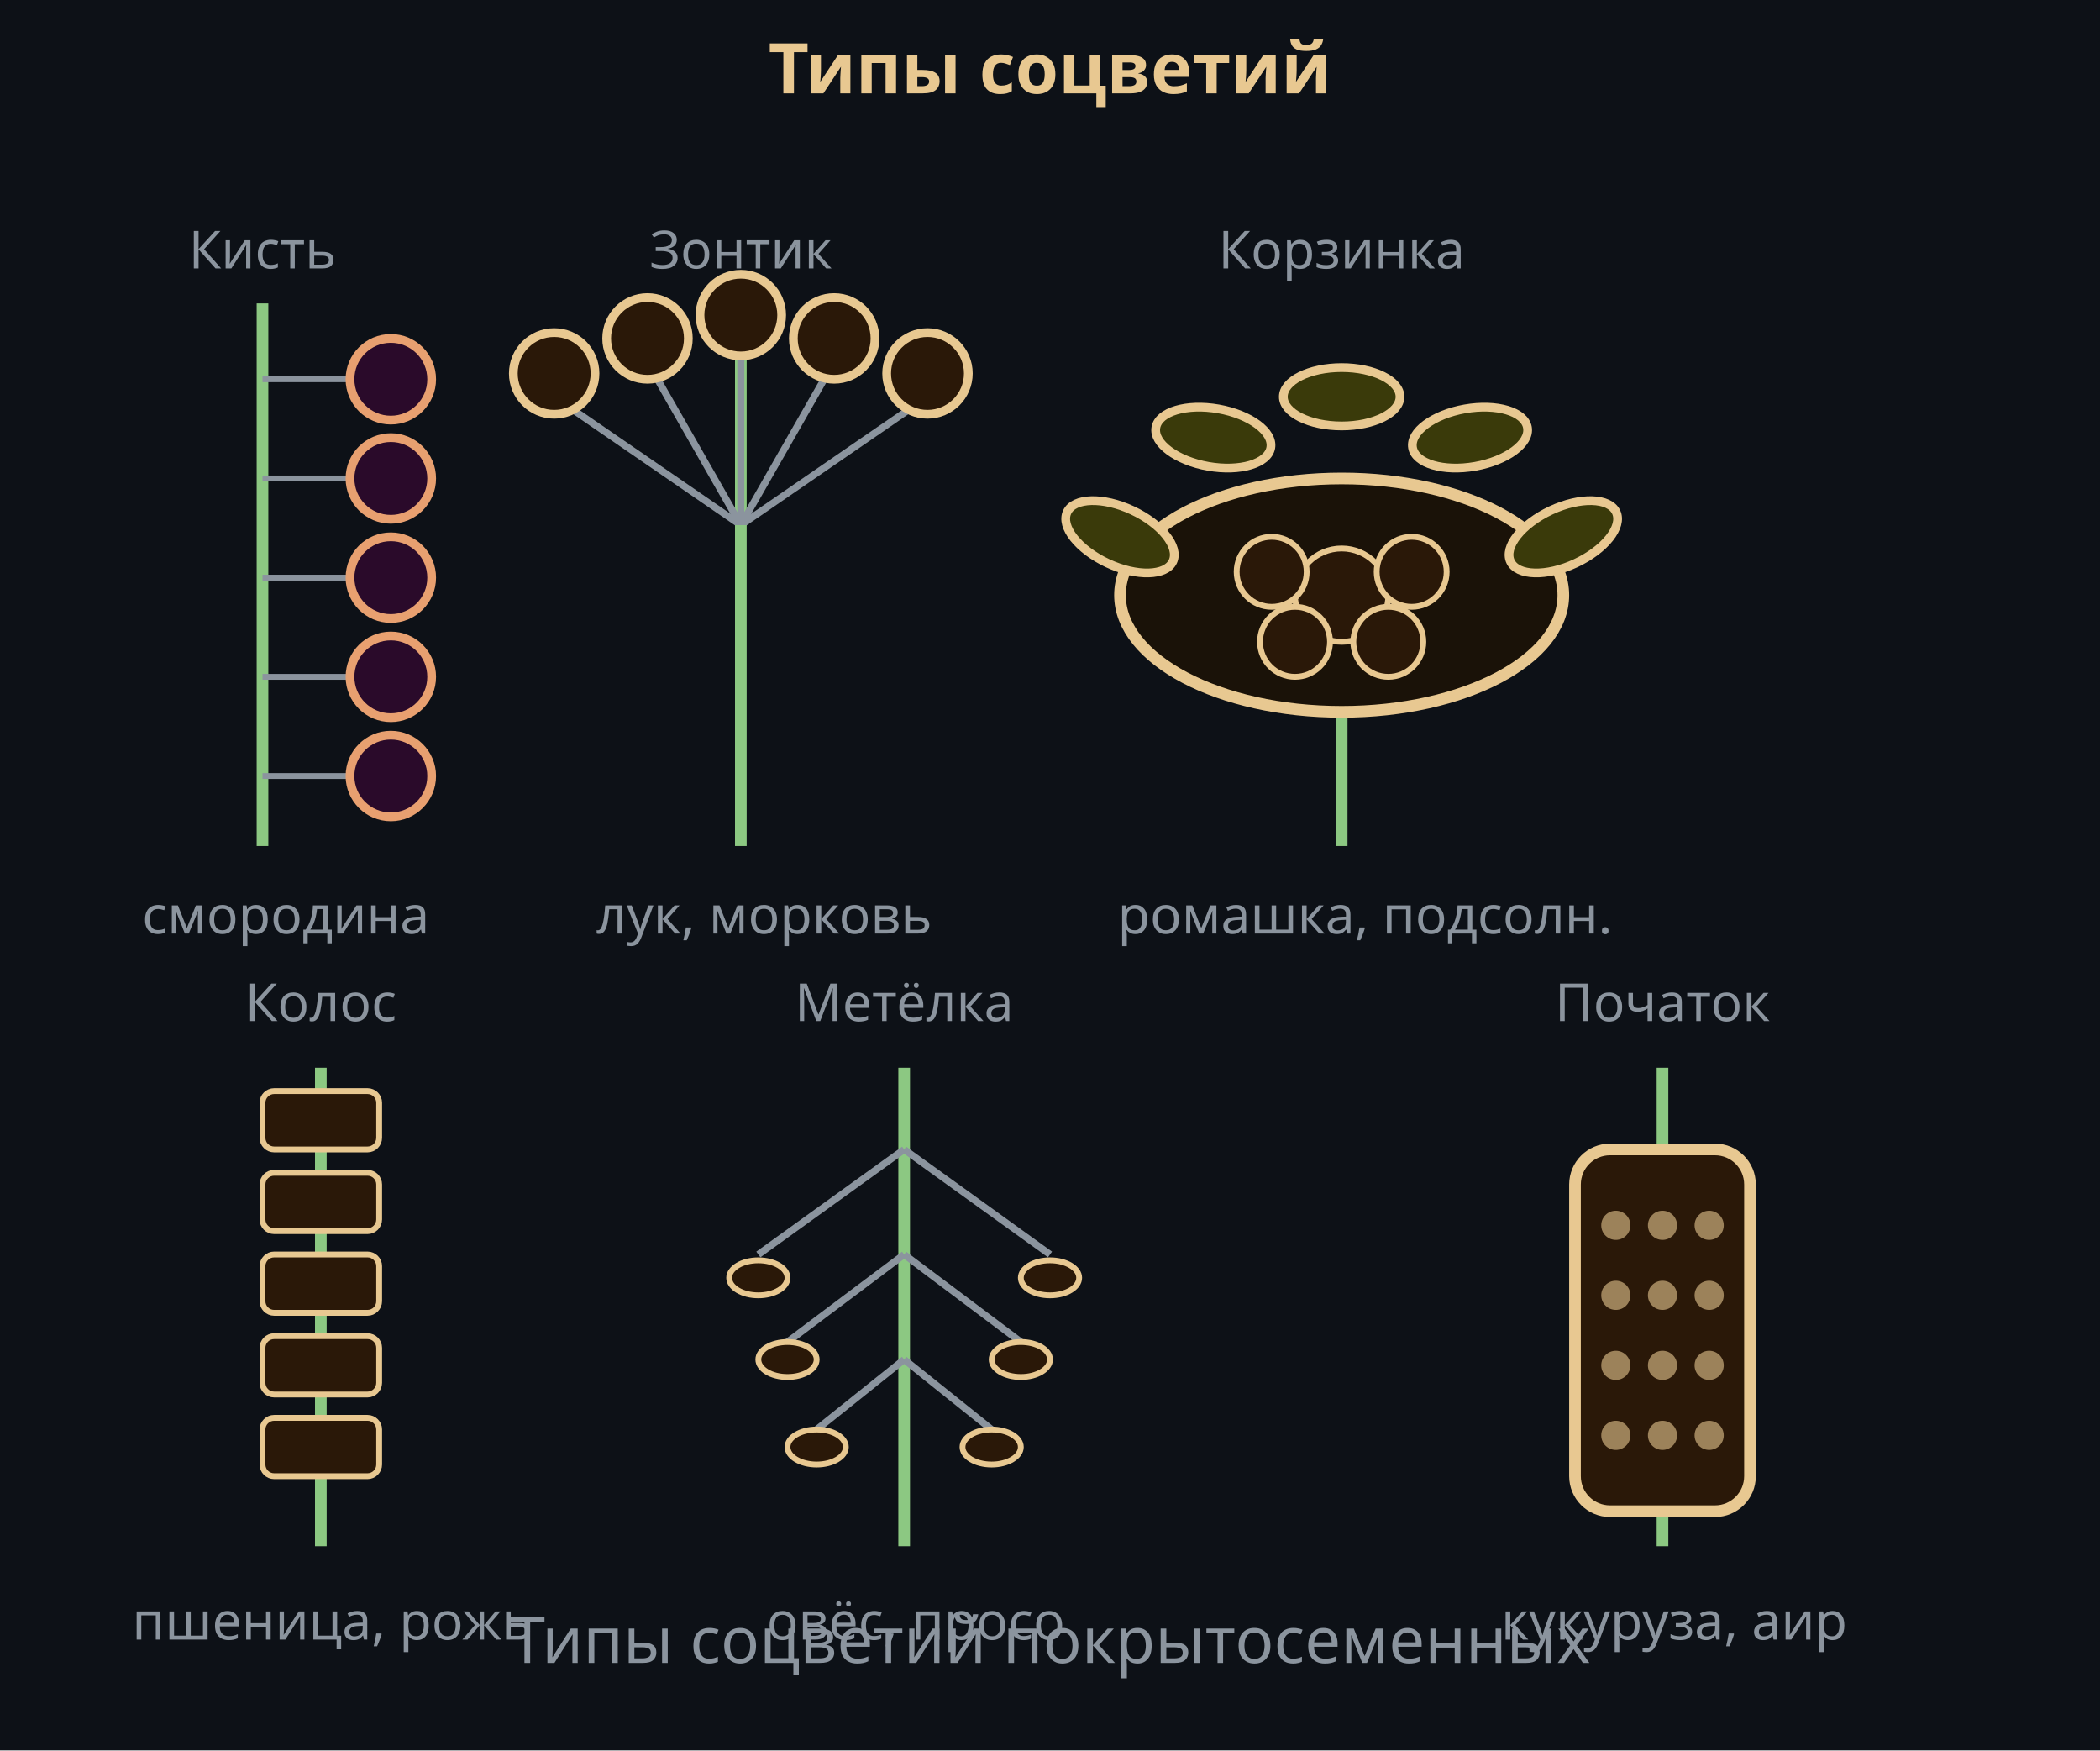
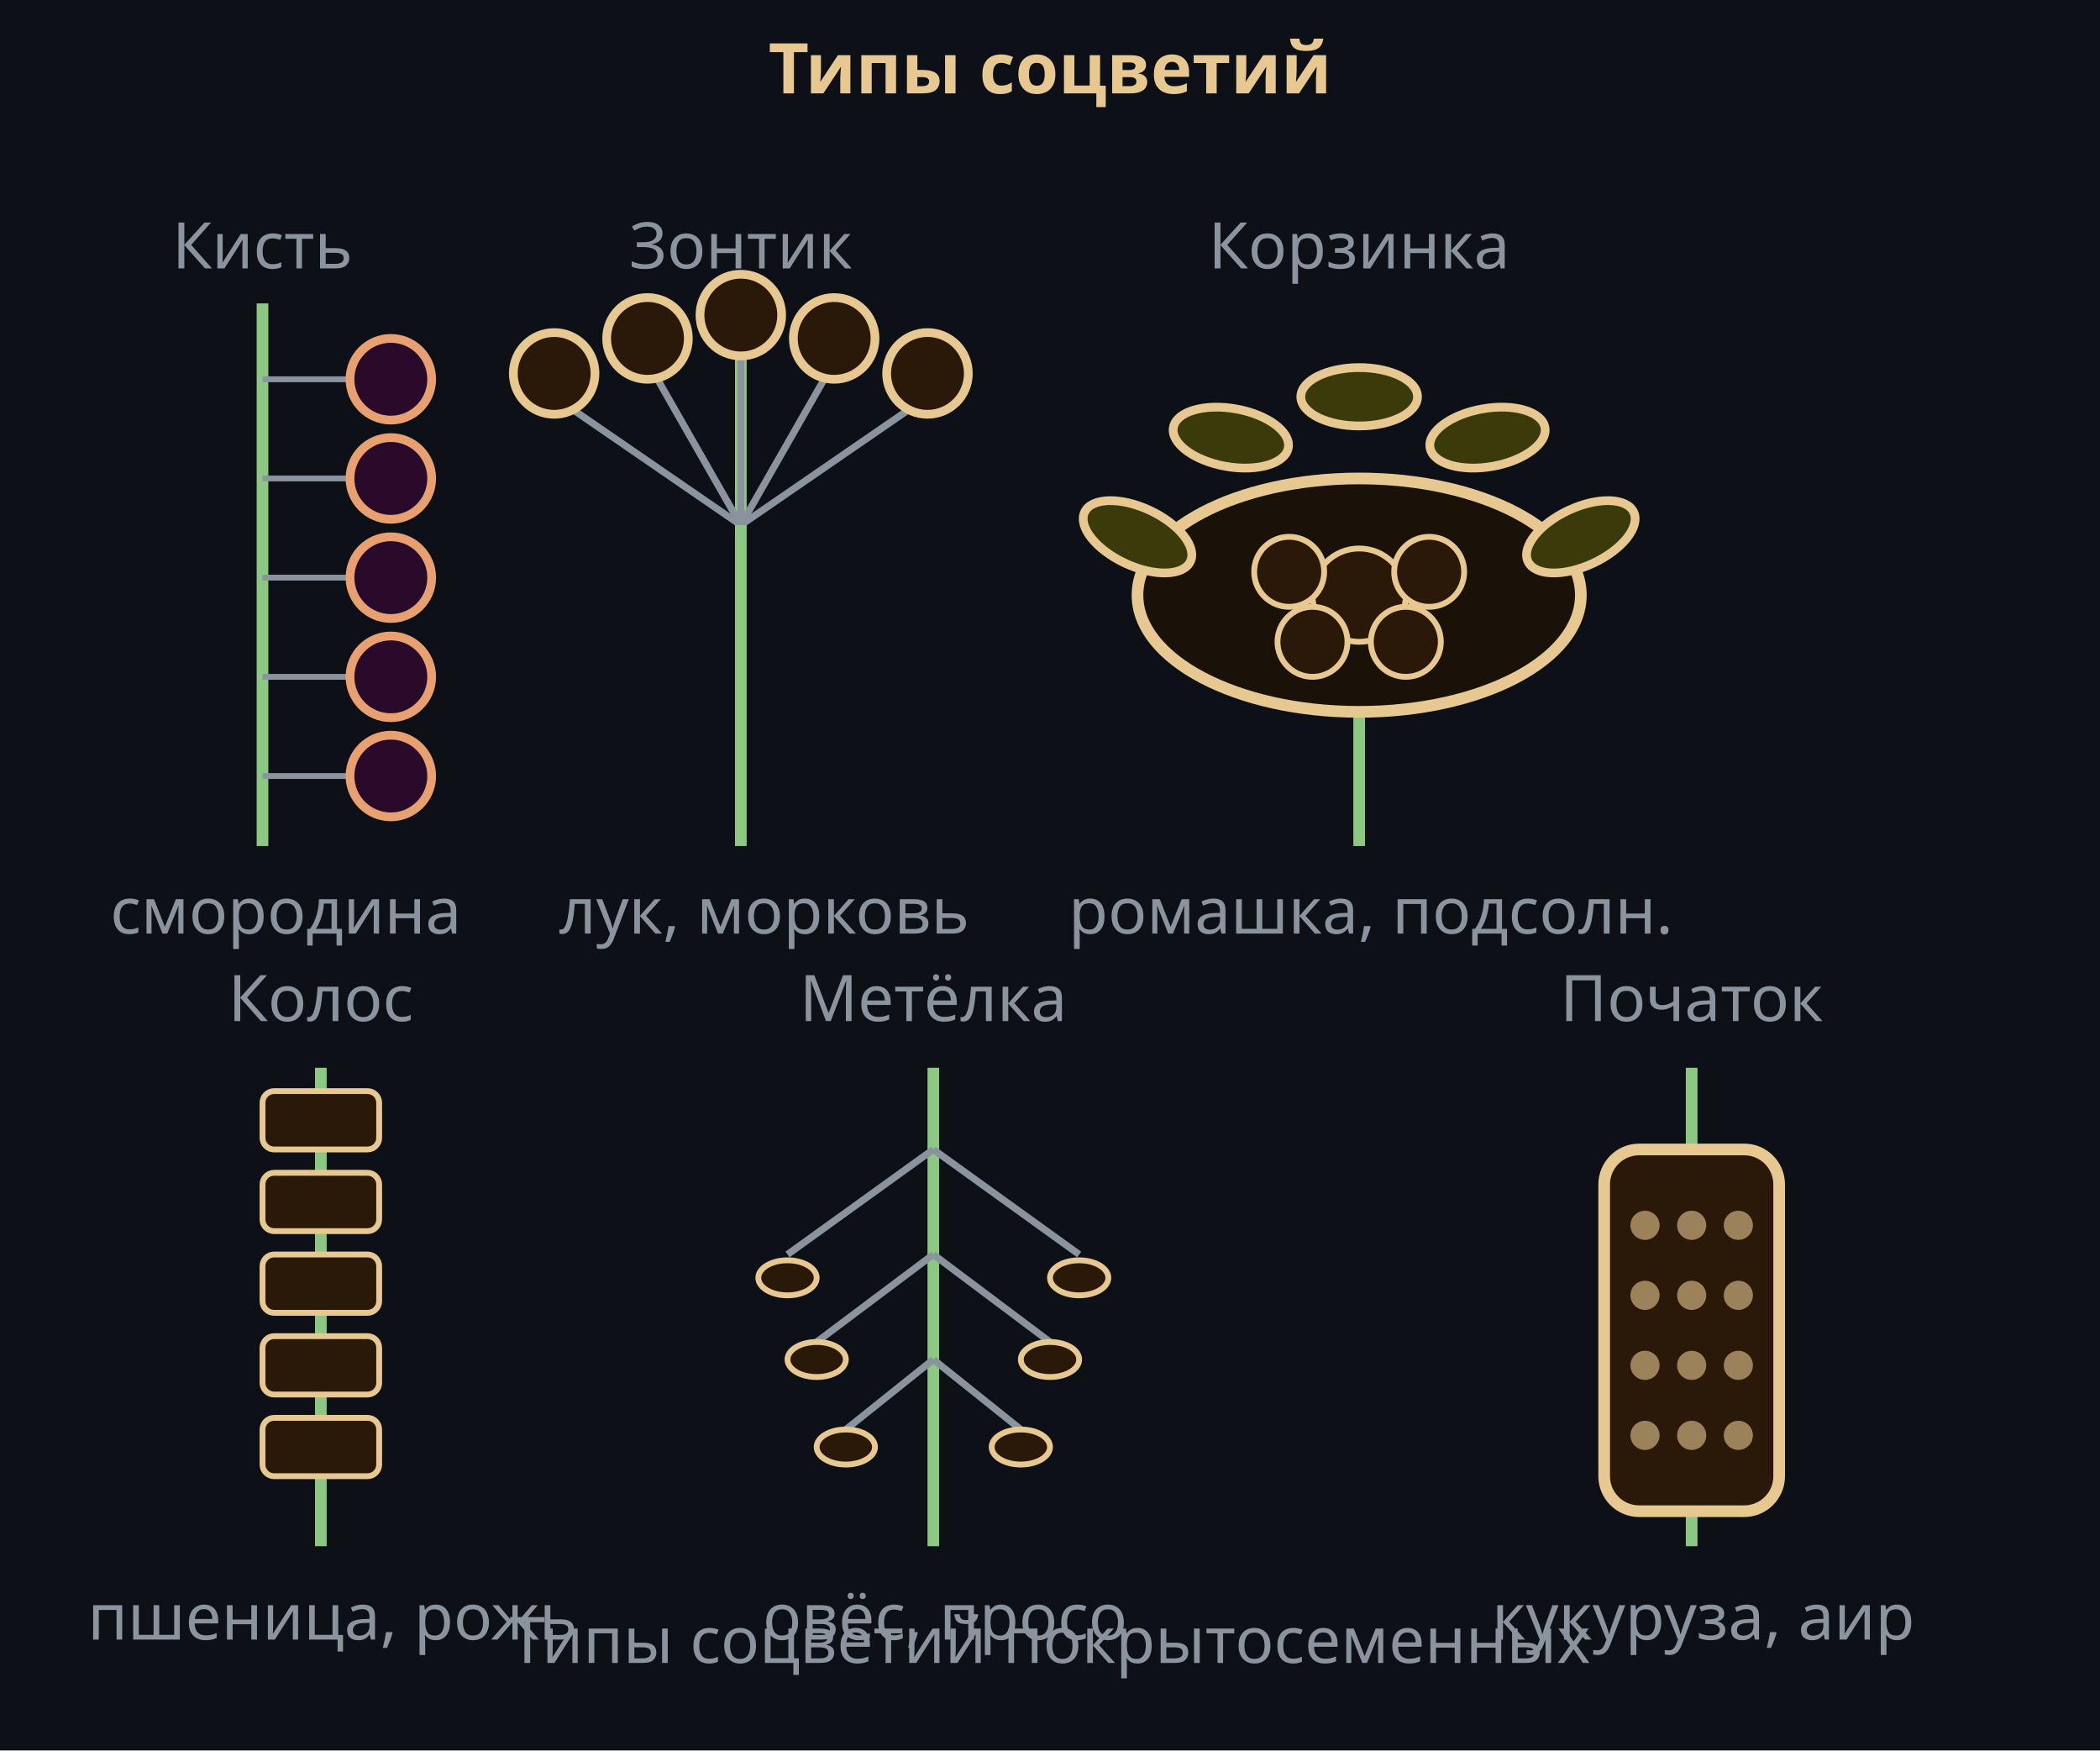
<svg xmlns="http://www.w3.org/2000/svg" viewBox="0 0 360 300" font-family="system-ui,sans-serif">
  <rect width="360" height="300" fill="#0d1117" />
  <text x="180" y="16" text-anchor="middle" font-size="12" fill="#e8c891" font-weight="600">Типы соцветий</text>
  <g transform="translate(45,30)">
-     <text x="0" y="16" text-anchor="middle" font-size="9" fill="#8b949e">Кисть</text>
+     <text x="0" y="16" text-anchor="middle" font-size="11" fill="#8b949e">Кисть</text>
    <line x1="0" y1="22" x2="0" y2="115" stroke="#8cc882" stroke-width="2" />
    <line x1="0" y1="35" x2="18" y2="35" stroke="#8b949e" stroke-width="1" />
    <circle cx="22" cy="35" r="7" fill="#2a0a2a" stroke="#e8a070" stroke-width="1.5" />
    <line x1="0" y1="52" x2="18" y2="52" stroke="#8b949e" stroke-width="1" />
    <circle cx="22" cy="52" r="7" fill="#2a0a2a" stroke="#e8a070" stroke-width="1.5" />
    <line x1="0" y1="69" x2="18" y2="69" stroke="#8b949e" stroke-width="1" />
    <circle cx="22" cy="69" r="7" fill="#2a0a2a" stroke="#e8a070" stroke-width="1.5" />
    <line x1="0" y1="86" x2="18" y2="86" stroke="#8b949e" stroke-width="1" />
    <circle cx="22" cy="86" r="7" fill="#2a0a2a" stroke="#e8a070" stroke-width="1.5" />
    <line x1="0" y1="103" x2="18" y2="103" stroke="#8b949e" stroke-width="1" />
    <circle cx="22" cy="103" r="7" fill="#2a0a2a" stroke="#e8a070" stroke-width="1.5" />
-     <text x="4" y="130" text-anchor="middle" font-size="9" fill="#8b949e">смородина</text>
+     <text x="4" y="130" text-anchor="middle" font-size="11" fill="#8b949e">смородина</text>
  </g>
  <g transform="translate(127,30)">
-     <text x="0" y="16" text-anchor="middle" font-size="9" fill="#8b949e">Зонтик</text>
+     <text x="0" y="16" text-anchor="middle" font-size="11" fill="#8b949e">Зонтик</text>
    <line x1="0" y1="22" x2="0" y2="60" stroke="#8cc882" stroke-width="2" />
    <line x1="0" y1="60" x2="-32" y2="38" stroke="#8b949e" stroke-width="1.2" />
    <line x1="0" y1="60" x2="-16" y2="32" stroke="#8b949e" stroke-width="1.2" />
    <line x1="0" y1="60" x2="0" y2="28" stroke="#8b949e" stroke-width="1.2" />
    <line x1="0" y1="60" x2="16" y2="32" stroke="#8b949e" stroke-width="1.2" />
    <line x1="0" y1="60" x2="32" y2="38" stroke="#8b949e" stroke-width="1.2" />
    <circle cx="-32" cy="34" r="7" fill="#2a1808" stroke="#e8c891" stroke-width="1.5" />
    <circle cx="-16" cy="28" r="7" fill="#2a1808" stroke="#e8c891" stroke-width="1.5" />
    <circle cx="0" cy="24" r="7" fill="#2a1808" stroke="#e8c891" stroke-width="1.5" />
    <circle cx="16" cy="28" r="7" fill="#2a1808" stroke="#e8c891" stroke-width="1.5" />
    <circle cx="32" cy="34" r="7" fill="#2a1808" stroke="#e8c891" stroke-width="1.5" />
    <line x1="0" y1="60" x2="0" y2="115" stroke="#8cc882" stroke-width="2" />
-     <text x="4" y="130" text-anchor="middle" font-size="9" fill="#8b949e">лук, морковь</text>
+     <text x="4" y="130" text-anchor="middle" font-size="11" fill="#8b949e">лук, морковь</text>
  </g>
-   <g transform="translate(230,30)">
-     <text x="0" y="16" text-anchor="middle" font-size="9" fill="#8b949e">Корзинка</text>
+   <g transform="translate(233,30)">
+     <text x="0" y="16" text-anchor="middle" font-size="11" fill="#8b949e">Корзинка</text>
    <line x1="0" y1="90" x2="0" y2="115" stroke="#8cc882" stroke-width="2" />
    <ellipse cx="0" cy="72" rx="38" ry="20" fill="#1a1208" stroke="#e8c891" stroke-width="2" />
    <circle cx="0" cy="72" r="8" fill="#2a1808" stroke="#e8c891" stroke-width="1" />
    <circle cx="12" cy="68" r="6" fill="#2a1808" stroke="#e8c891" stroke-width="1" />
    <circle cx="-12" cy="68" r="6" fill="#2a1808" stroke="#e8c891" stroke-width="1" />
    <circle cx="8" cy="80" r="6" fill="#2a1808" stroke="#e8c891" stroke-width="1" />
    <circle cx="-8" cy="80" r="6" fill="#2a1808" stroke="#e8c891" stroke-width="1" />
    <ellipse cx="38" cy="62" rx="10" ry="5" fill="#3a3a0a" stroke="#e8c891" stroke-width="1.5" transform="rotate(-25,38,62)" />
    <ellipse cx="-38" cy="62" rx="10" ry="5" fill="#3a3a0a" stroke="#e8c891" stroke-width="1.5" transform="rotate(25,-38,62)" />
    <ellipse cx="22" cy="45" rx="10" ry="5" fill="#3a3a0a" stroke="#e8c891" stroke-width="1.5" transform="rotate(-10,22,45)" />
    <ellipse cx="-22" cy="45" rx="10" ry="5" fill="#3a3a0a" stroke="#e8c891" stroke-width="1.5" transform="rotate(10,-22,45)" />
    <ellipse cx="0" cy="38" rx="10" ry="5" fill="#3a3a0a" stroke="#e8c891" stroke-width="1.5" />
-     <text x="4" y="130" text-anchor="middle" font-size="9" fill="#8b949e">ромашка, подсолн.</text>
+     <text x="2" y="130" text-anchor="middle" font-size="11" fill="#8b949e">ромашка, подсолн.</text>
  </g>
  <g transform="translate(55,175)">
-     <text x="0" y="0" text-anchor="middle" font-size="9" fill="#8b949e">Колос</text>
+     <text x="0" y="0" text-anchor="middle" font-size="11" fill="#8b949e">Колос</text>
    <line x1="0" y1="8" x2="0" y2="90" stroke="#8cc882" stroke-width="2" />
    <g fill="#2a1808" stroke="#e8c891" stroke-width="1">
      <rect x="-10" y="12" width="20" height="10" rx="2" />
      <rect x="-10" y="26" width="20" height="10" rx="2" />
      <rect x="-10" y="40" width="20" height="10" rx="2" />
      <rect x="-10" y="54" width="20" height="10" rx="2" />
      <rect x="-10" y="68" width="20" height="10" rx="2" />
    </g>
-     <text x="2" y="106" text-anchor="middle" font-size="9" fill="#8b949e">пшеница, рожь</text>
+     <text x="2" y="106" text-anchor="middle" font-size="11" fill="#8b949e">пшеница, рожь</text>
  </g>
-   <g transform="translate(155,175)">
-     <text x="0" y="0" text-anchor="middle" font-size="9" fill="#8b949e">Метёлка</text>
+   <g transform="translate(160,175)">
+     <text x="0" y="0" text-anchor="middle" font-size="11" fill="#8b949e">Метёлка</text>
    <line x1="0" y1="8" x2="0" y2="90" stroke="#8cc882" stroke-width="2" />
    <line x1="0" y1="22" x2="-25" y2="40" stroke="#8b949e" stroke-width="1.2" />
    <line x1="0" y1="22" x2="25" y2="40" stroke="#8b949e" stroke-width="1.2" />
    <line x1="0" y1="40" x2="-20" y2="55" stroke="#8b949e" stroke-width="1.2" />
    <line x1="0" y1="40" x2="20" y2="55" stroke="#8b949e" stroke-width="1.2" />
    <line x1="0" y1="58" x2="-15" y2="70" stroke="#8b949e" stroke-width="1.2" />
    <line x1="0" y1="58" x2="15" y2="70" stroke="#8b949e" stroke-width="1.2" />
    <ellipse cx="-25" cy="44" rx="5" ry="3" fill="#2a1808" stroke="#e8c891" stroke-width="1" />
    <ellipse cx="25" cy="44" rx="5" ry="3" fill="#2a1808" stroke="#e8c891" stroke-width="1" />
    <ellipse cx="-20" cy="58" rx="5" ry="3" fill="#2a1808" stroke="#e8c891" stroke-width="1" />
    <ellipse cx="20" cy="58" rx="5" ry="3" fill="#2a1808" stroke="#e8c891" stroke-width="1" />
    <ellipse cx="-15" cy="73" rx="5" ry="3" fill="#2a1808" stroke="#e8c891" stroke-width="1" />
    <ellipse cx="15" cy="73" rx="5" ry="3" fill="#2a1808" stroke="#e8c891" stroke-width="1" />
-     <text x="2" y="106" text-anchor="middle" font-size="9" fill="#8b949e">овёс, просо</text>
+     <text x="2" y="106" text-anchor="middle" font-size="11" fill="#8b949e">овёс, просо</text>
  </g>
-   <g transform="translate(285,175)">
-     <text x="0" y="0" text-anchor="middle" font-size="9" fill="#8b949e">Початок</text>
+   <g transform="translate(290,175)">
+     <text x="0" y="0" text-anchor="middle" font-size="11" fill="#8b949e">Початок</text>
    <line x1="0" y1="8" x2="0" y2="90" stroke="#8cc882" stroke-width="2" />
    <rect x="-15" y="22" width="30" height="62" rx="6" fill="#2a1808" stroke="#e8c891" stroke-width="2" />
    <g fill="#e8c891" opacity="0.6">
      <circle cx="-8" cy="35" r="2.5" />
      <circle cx="0" cy="35" r="2.5" />
      <circle cx="8" cy="35" r="2.5" />
      <circle cx="-8" cy="47" r="2.5" />
      <circle cx="0" cy="47" r="2.5" />
      <circle cx="8" cy="47" r="2.5" />
      <circle cx="-8" cy="59" r="2.5" />
      <circle cx="0" cy="59" r="2.5" />
      <circle cx="8" cy="59" r="2.5" />
      <circle cx="-8" cy="71" r="2.5" />
      <circle cx="0" cy="71" r="2.5" />
      <circle cx="8" cy="71" r="2.5" />
    </g>
-     <text x="2" y="106" text-anchor="middle" font-size="9" fill="#8b949e">кукуруза, аир</text>
+     <text x="2" y="106" text-anchor="middle" font-size="11" fill="#8b949e">кукуруза, аир</text>
  </g>
-   <text x="180" y="285" text-anchor="middle" font-size="11" fill="#8b949e">Типы соцветий покрытосеменных</text>
+   <text x="180" y="285" text-anchor="middle" font-size="11" fill="#8b949e" textLength="340" lengthAdjust="spacing">Типы соцветий покрытосеменных</text>
</svg>
